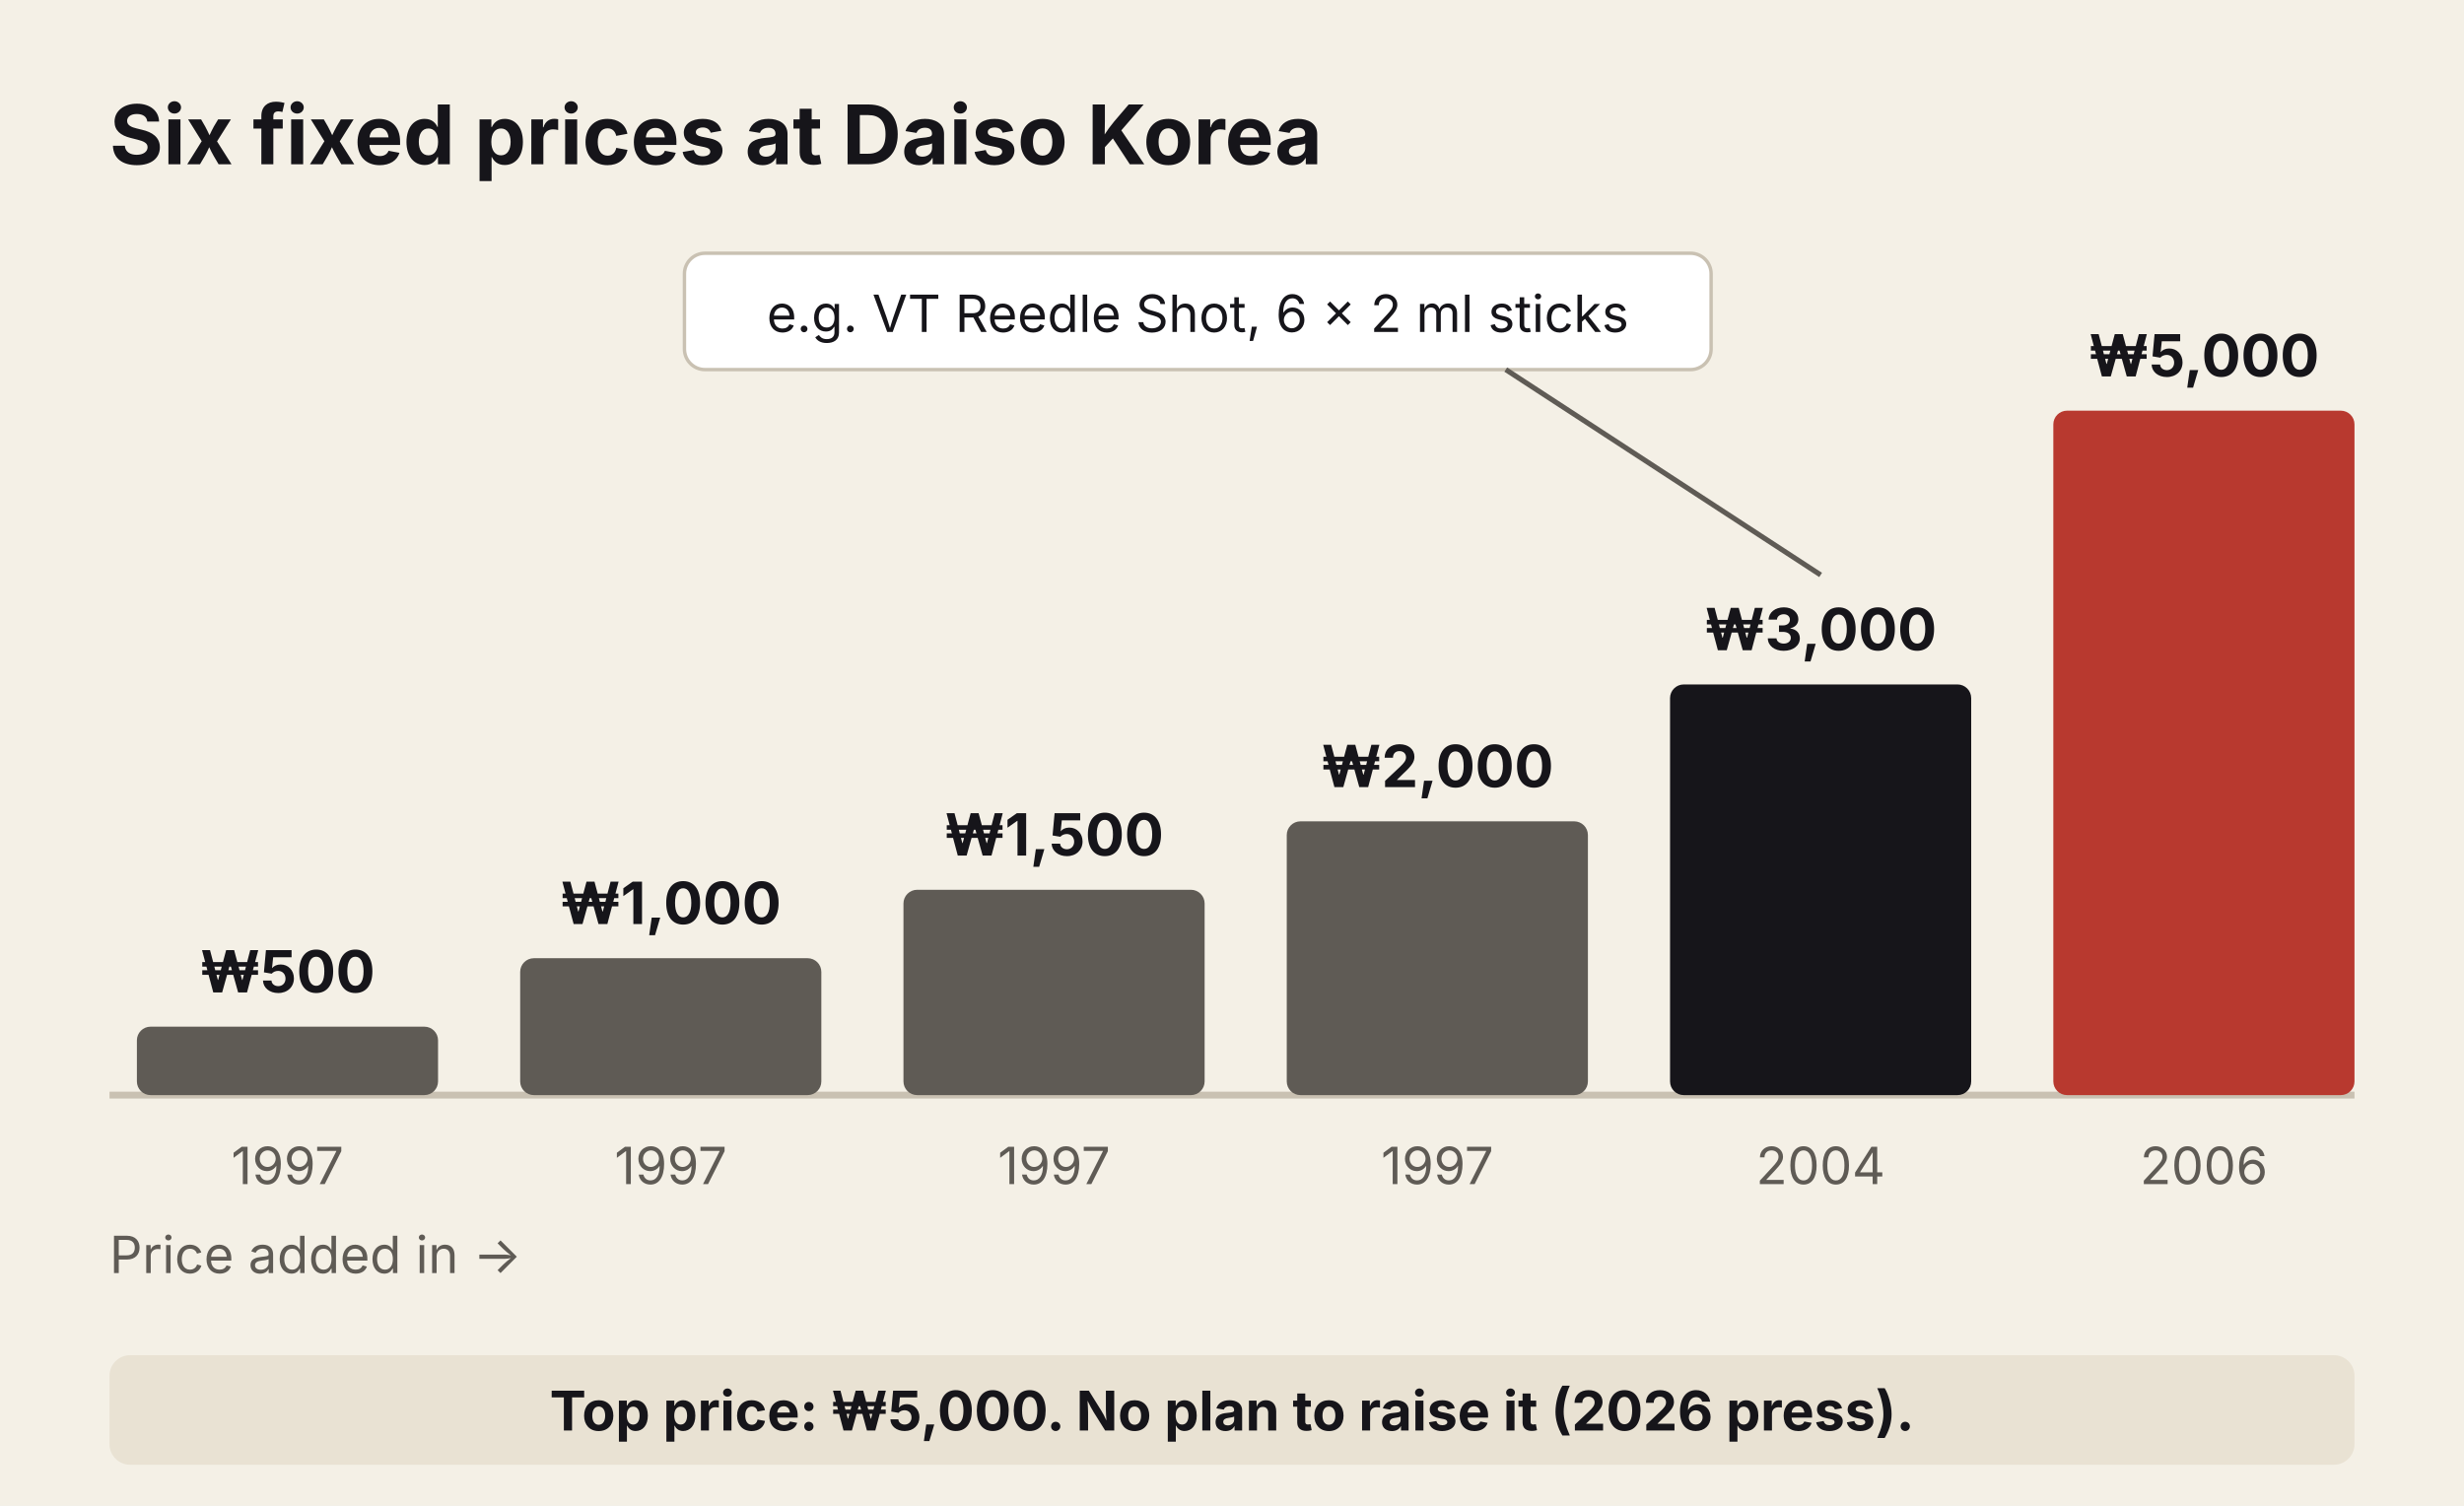
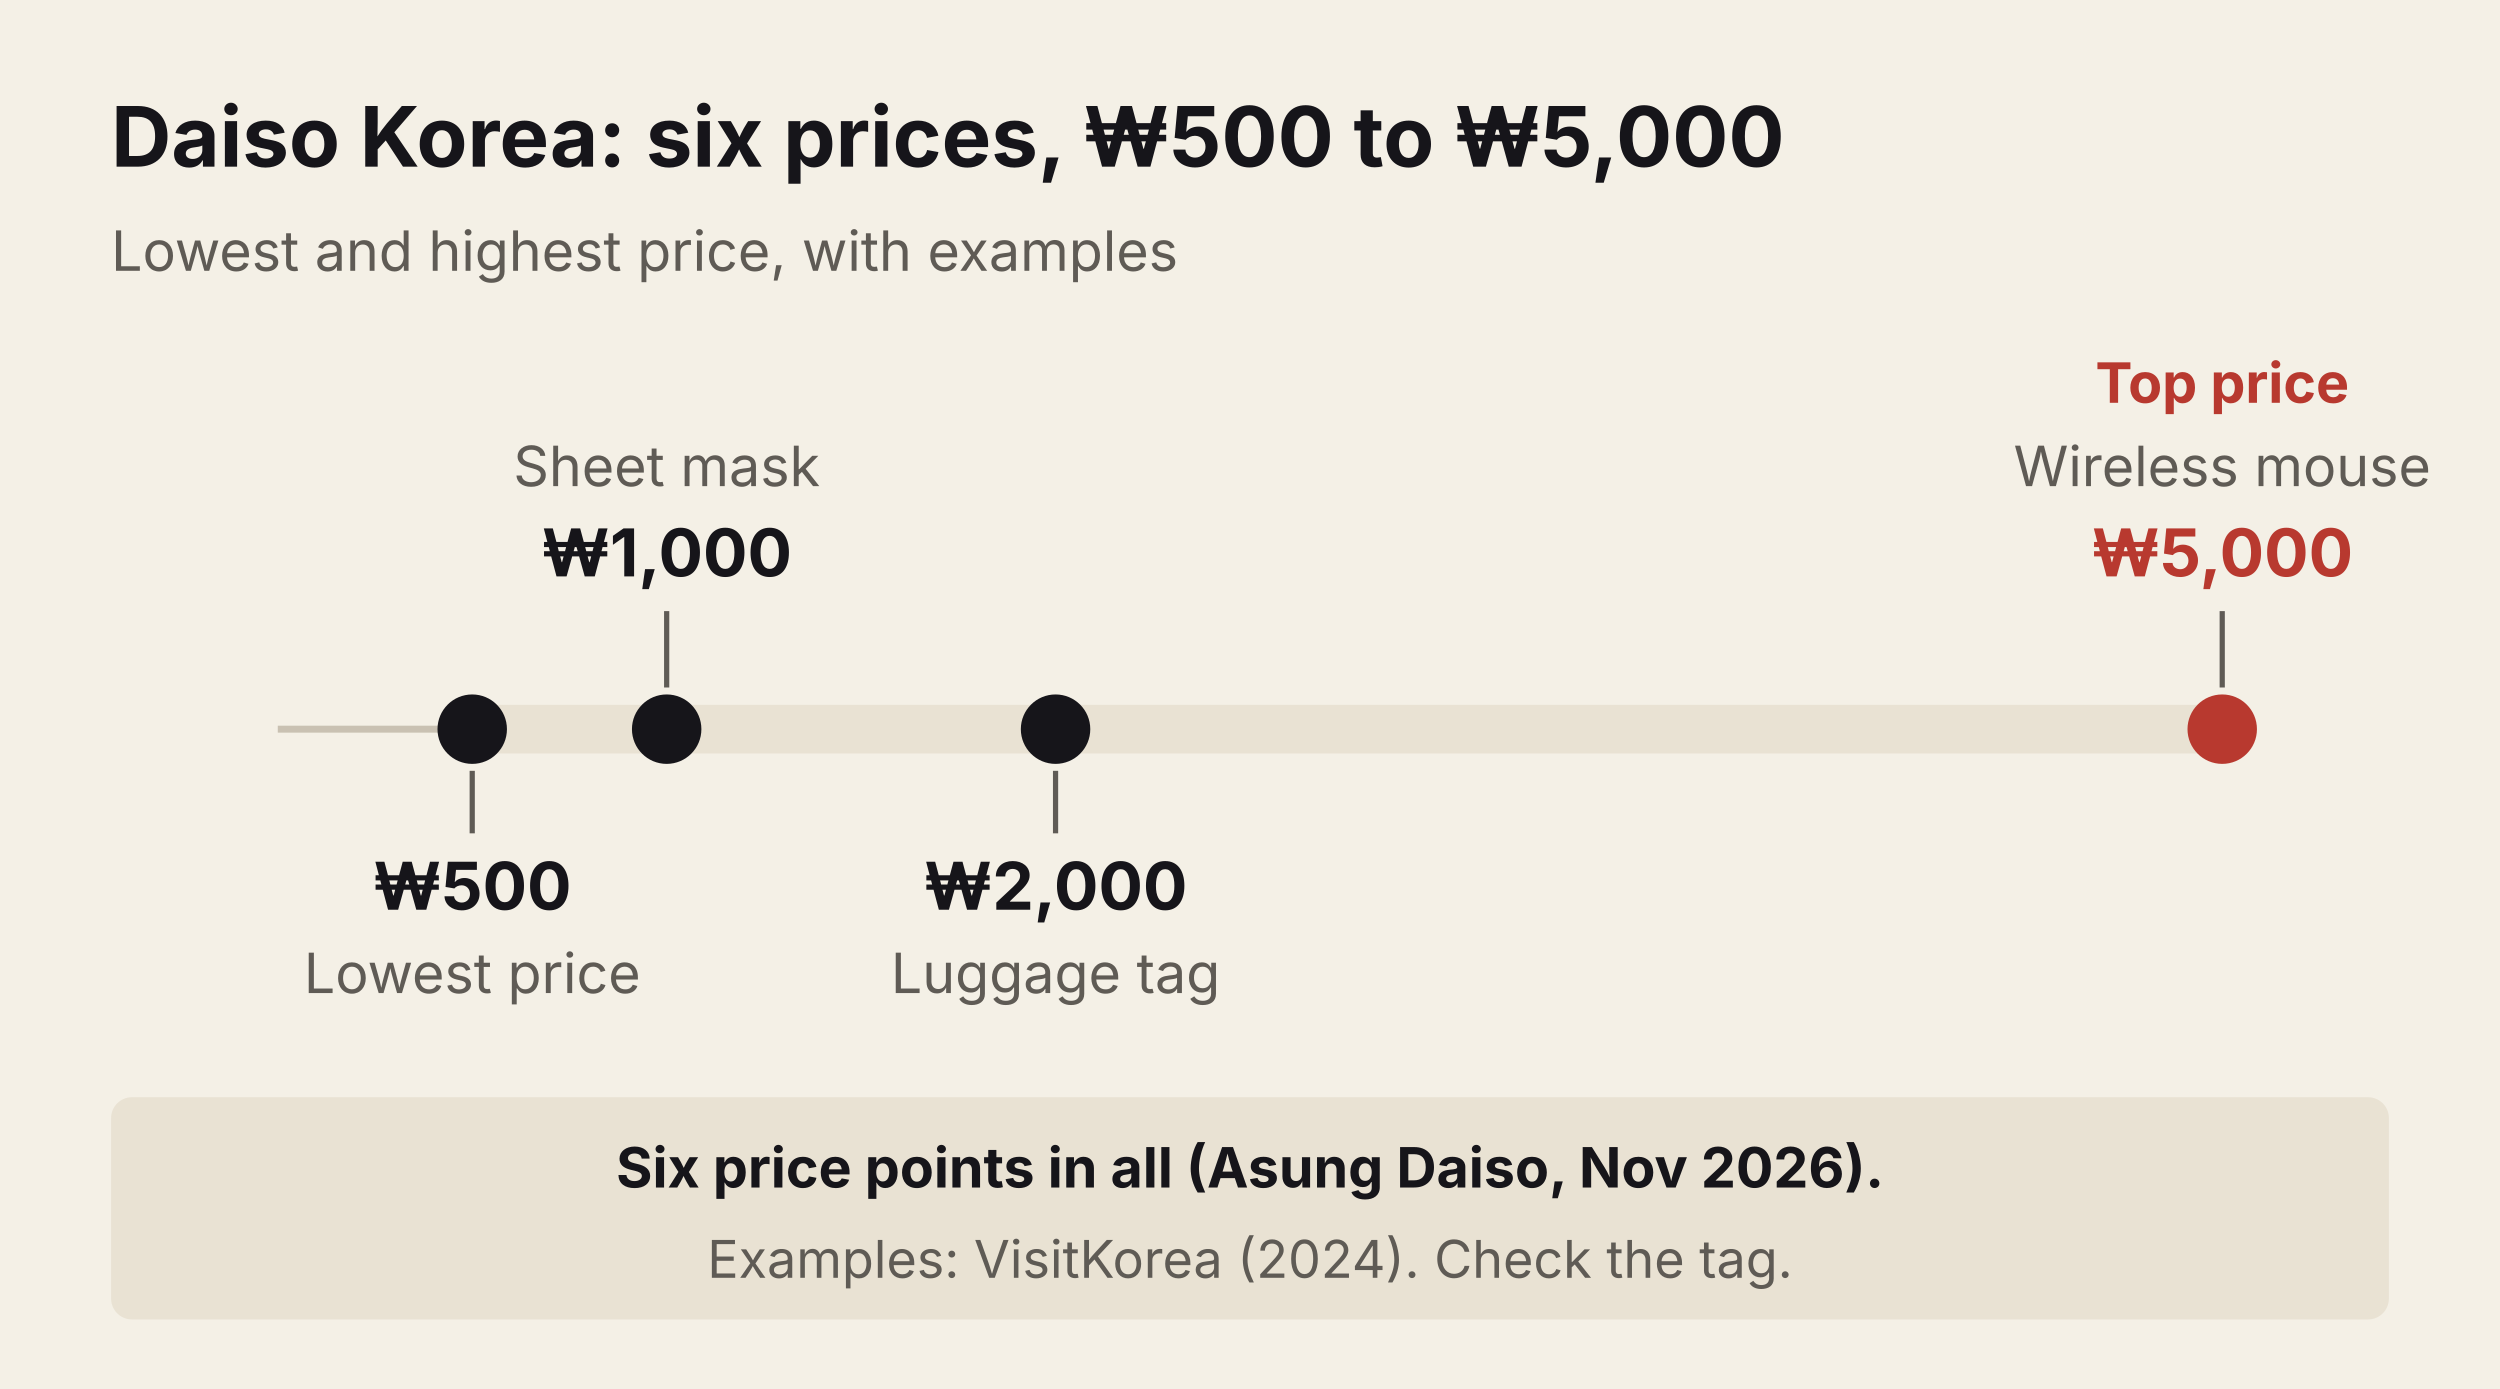
- <svg xmlns="http://www.w3.org/2000/svg" viewBox="0 0 720 440" role="img" aria-label="Six fixed prices at Daiso Korea" font-family="system-ui, -apple-system, &quot;Noto Sans KR&quot;, &quot;Noto Sans JP&quot;, &quot;Noto Sans TC&quot;, sans-serif">
-   <rect width="720" height="440" fill="#f4f0e6" />
-   <text x="32" y="48" font-size="24" fill="#16151a" font-weight="bold" text-anchor="start">Six fixed prices at Daiso Korea</text>
-   <line x1="32" y1="320" x2="688" y2="320" stroke="#c9c1b2" stroke-width="2" />
-   <rect x="40" y="300" width="88" height="20" rx="4" fill="#5f5b55" />
-   <text x="84.0" y="290.0" font-size="17" fill="#16151a" font-weight="bold" text-anchor="middle">₩500</text>
-   <text x="84.0" y="346" font-size="15" fill="#5f5b55" font-weight="normal" text-anchor="middle">1997</text>
-   <rect x="152" y="280" width="88" height="40" rx="4" fill="#5f5b55" />
-   <text x="196.0" y="270.0" font-size="17" fill="#16151a" font-weight="bold" text-anchor="middle">₩1,000</text>
-   <text x="196.0" y="346" font-size="15" fill="#5f5b55" font-weight="normal" text-anchor="middle">1997</text>
-   <rect x="264" y="260" width="88" height="60" rx="4" fill="#5f5b55" />
-   <text x="308.0" y="250.0" font-size="17" fill="#16151a" font-weight="bold" text-anchor="middle">₩1,500</text>
-   <text x="308.0" y="346" font-size="15" fill="#5f5b55" font-weight="normal" text-anchor="middle">1997</text>
-   <rect x="376" y="240" width="88" height="80" rx="4" fill="#5f5b55" />
-   <text x="420.0" y="230.0" font-size="17" fill="#16151a" font-weight="bold" text-anchor="middle">₩2,000</text>
-   <text x="420.0" y="346" font-size="15" fill="#5f5b55" font-weight="normal" text-anchor="middle">1997</text>
-   <rect x="488" y="200" width="88" height="120" rx="4" fill="#16151a" />
-   <text x="532.0" y="190.0" font-size="17" fill="#16151a" font-weight="bold" text-anchor="middle">₩3,000</text>
-   <text x="532.0" y="346" font-size="15" fill="#5f5b55" font-weight="normal" text-anchor="middle">2004</text>
-   <rect x="600" y="120" width="88" height="200" rx="4" fill="#b8392f" />
-   <text x="644.0" y="110.0" font-size="17" fill="#16151a" font-weight="bold" text-anchor="middle">₩5,000</text>
-   <text x="644.0" y="346" font-size="15" fill="#5f5b55" font-weight="normal" text-anchor="middle">2006</text>
-   <text x="32" y="372" font-size="15" fill="#5f5b55" font-weight="normal" text-anchor="start">Price added in →</text>
-   <rect x="200" y="74" width="300" height="34" rx="6" fill="#ffffff" stroke="#c9c1b2" />
-   <text x="350" y="97" font-size="15" fill="#16151a" font-weight="normal" text-anchor="middle">e.g. VT Reedle Shot, 6 × 2 ml sticks</text>
-   <line x1="440" y1="108" x2="532.0" y2="168" stroke="#5f5b55" stroke-width="1.5" />
-   <rect x="32" y="396" width="656" height="32" rx="6" fill="#e9e2d3" />
-   <text x="360" y="418" font-size="16" fill="#16151a" font-weight="bold" text-anchor="middle">Top price: ₩5,000. No plan to raise it (2026 press).</text>
+ <svg xmlns="http://www.w3.org/2000/svg" viewBox="0 0 720 400" role="img" aria-label="Daiso Korea: six prices, ₩500 to ₩5,000" font-family="system-ui, -apple-system, &quot;Noto Sans KR&quot;, &quot;Noto Sans JP&quot;, &quot;Noto Sans TC&quot;, sans-serif">
+   <rect width="720" height="400" fill="#f4f0e6" />
+   <text x="32" y="48" font-size="24" fill="#16151a" font-weight="bold" text-anchor="start">Daiso Korea: six prices, ₩500 to ₩5,000</text>
+   <text x="32" y="78" font-size="16" fill="#5f5b55" font-weight="normal" text-anchor="start">Lowest and highest price, with examples</text>
+   <line x1="80" y1="210" x2="640" y2="210" stroke="#c9c1b2" stroke-width="2" />
+   <rect x="136.0" y="203" width="504.0" height="14" rx="7" fill="#e9e2d3" />
+   <circle cx="136" cy="210" r="10" fill="#16151a" />
+   <line x1="136" y1="222" x2="136" y2="240" stroke="#5f5b55" stroke-width="1.5" />
+   <text x="136" y="262" font-size="19" fill="#16151a" font-weight="bold" text-anchor="middle">₩500</text>
+   <text x="136" y="286" font-size="16" fill="#5f5b55" font-weight="normal" text-anchor="middle">Lowest price</text>
+   <circle cx="192" cy="210" r="10" fill="#16151a" />
+   <line x1="192" y1="198" x2="192" y2="176" stroke="#5f5b55" stroke-width="1.5" />
+   <text x="192" y="166" font-size="19" fill="#16151a" font-weight="bold" text-anchor="middle">₩1,000</text>
+   <text x="192" y="140" font-size="16" fill="#5f5b55" font-weight="normal" text-anchor="middle">Sheet mask</text>
+   <circle cx="304" cy="210" r="10" fill="#16151a" />
+   <line x1="304" y1="222" x2="304" y2="240" stroke="#5f5b55" stroke-width="1.5" />
+   <text x="304" y="262" font-size="19" fill="#16151a" font-weight="bold" text-anchor="middle">₩2,000</text>
+   <text x="304" y="286" font-size="16" fill="#5f5b55" font-weight="normal" text-anchor="middle">Luggage tag</text>
+   <circle cx="640" cy="210" r="10" fill="#b8392f" />
+   <line x1="640" y1="198" x2="640" y2="176" stroke="#5f5b55" stroke-width="1.5" />
+   <text x="640" y="166" font-size="19" fill="#b8392f" font-weight="bold" text-anchor="middle">₩5,000</text>
+   <text x="640" y="140" font-size="16" fill="#5f5b55" font-weight="normal" text-anchor="middle">Wireless mouse</text>
+   <text x="640" y="116" font-size="16" fill="#b8392f" font-weight="bold" text-anchor="middle">Top price</text>
+   <rect x="32" y="316" width="656" height="64" rx="6" fill="#e9e2d3" />
+   <text x="360" y="342" font-size="16" fill="#16151a" font-weight="bold" text-anchor="middle">Six price points in all (Asung Daiso, Nov 2026).</text>
+   <text x="360" y="368" font-size="15" fill="#5f5b55" font-weight="normal" text-anchor="middle">Examples: VisitKorea (2024). Check the tag.</text>
</svg>
